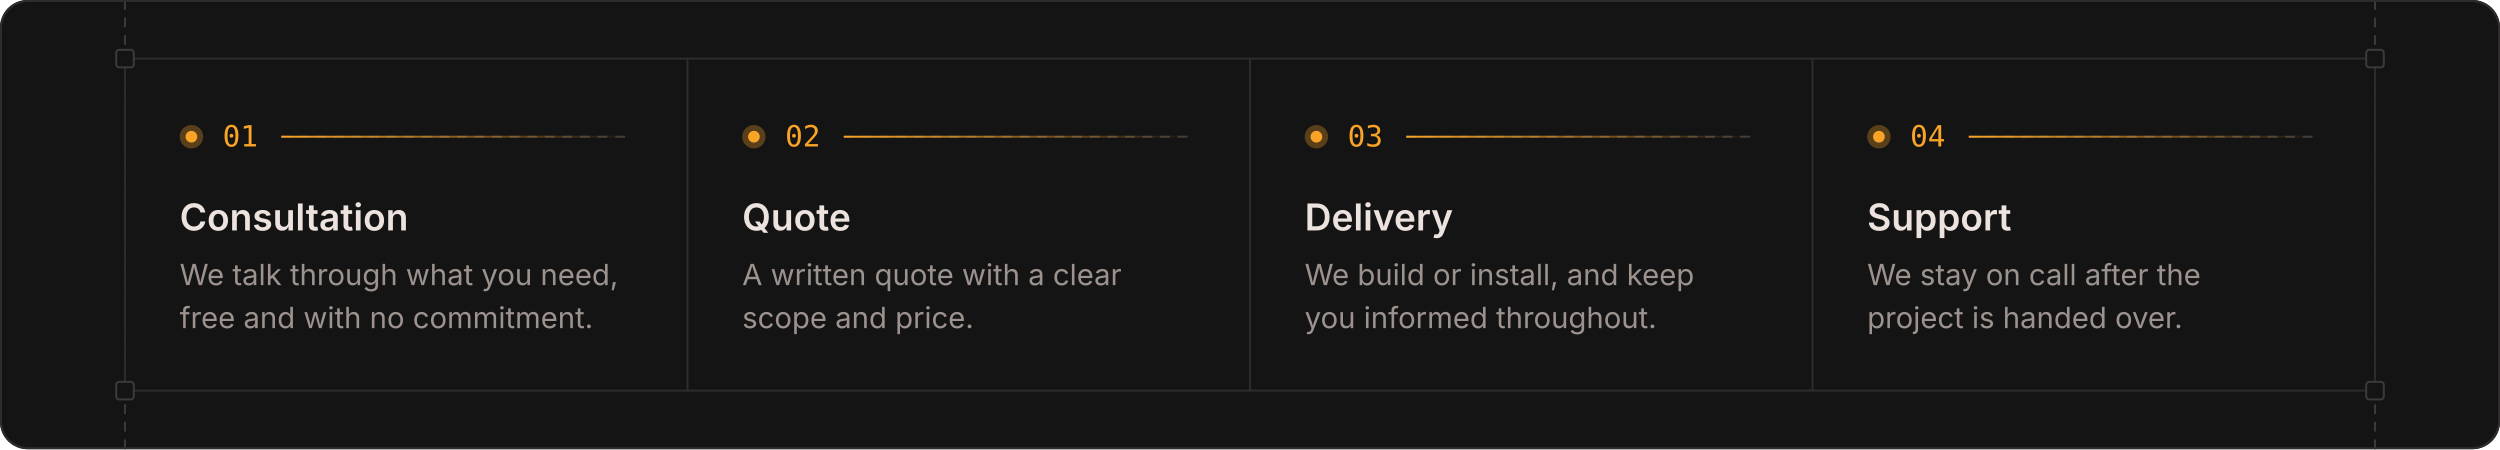
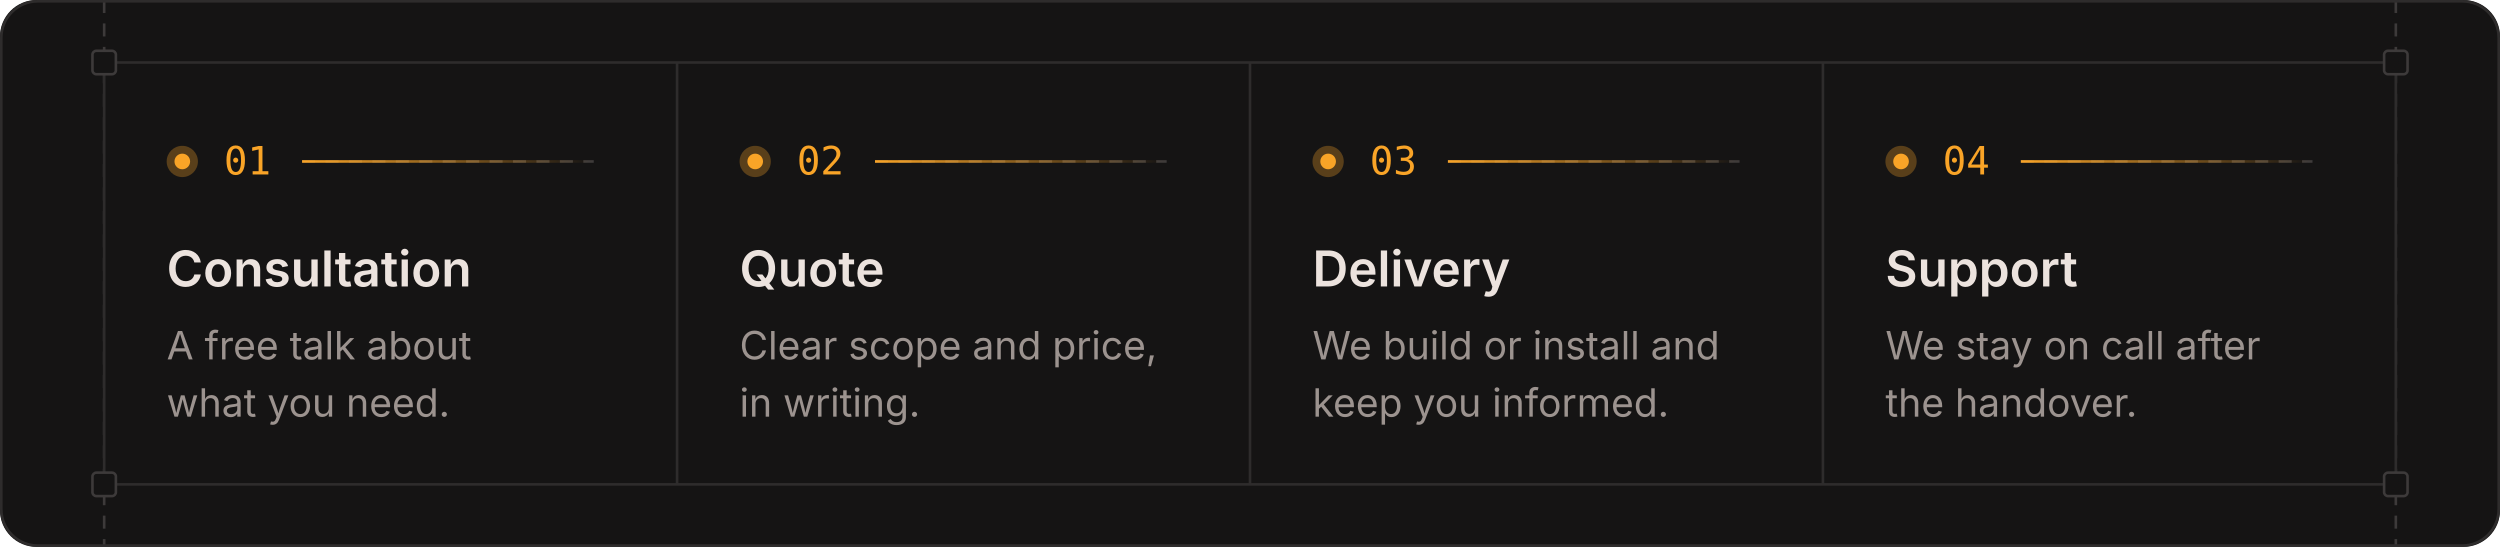
- <svg xmlns="http://www.w3.org/2000/svg" width="1280" height="230" viewBox="0 0 1280 230" font-family="'Inter Tight', Inter, -apple-system, 'Segoe UI', Helvetica, Arial, sans-serif" role="img" aria-labelledby="t">
+ <svg xmlns="http://www.w3.org/2000/svg" width="960" height="210" viewBox="0 0 960 210" font-family="'Inter Tight', Inter, -apple-system, 'Segoe UI', Helvetica, Arial, sans-serif" role="img" aria-labelledby="t">
  <style>
    .scan { animation: scan 6s cubic-bezier(.16,1,.3,1) infinite; }
    @keyframes scan { 0% { transform: translateX(-420px); } 45%, 100% { transform: translateX(1700px); } }
    .ping { animation: ping 6s ease infinite; }
    .ping-late { animation-delay: 1.6s; }
    @keyframes ping { 0%, 40%, 100% { stroke: #3d3a3a; } 12% { stroke: #f9a427; } }
    .pulse { transform-box: fill-box; transform-origin: center; animation: pulse 2.4s ease-out infinite; }
    @keyframes pulse { 0% { transform: scale(1); opacity: .55; } 70%, 100% { transform: scale(2.6); opacity: 0; } }
    @media (prefers-reduced-motion: reduce) { .scan, .ping, .pulse { animation: none; } .scan { display: none; } }
  </style>
  <defs>
    <pattern id="p-dots" width="16" height="16" patternUnits="userSpaceOnUse">
      <circle cx="8" cy="8" r="1.1" fill="rgba(255,255,255,0.16)" />
    </pattern>
    <radialGradient id="p-fade" cx="0.5" cy="0.5" r="0.6">
      <stop offset="0.1" stop-color="#fff" />
      <stop offset="0.75" stop-color="#fff" stop-opacity="0" />
    </radialGradient>
    <mask id="p-mask">
      <rect width="100%" height="100%" fill="url(#p-fade)" />
    </mask>
    <radialGradient id="p-glow">
      <stop offset="0" stop-color="#f9a427" />
      <stop offset="1" stop-color="#f9a427" stop-opacity="0" />
    </radialGradient>
    <linearGradient id="p-scan" x1="0" x2="1">
      <stop offset="0" stop-color="#f9a427" stop-opacity="0" />
      <stop offset="0.6" stop-color="#f9a427" />
      <stop offset="1" stop-color="#f9a427" stop-opacity="0" />
    </linearGradient>
  </defs>
  <defs>
-     <linearGradient id="p-fill" gradientUnits="userSpaceOnUse" x1="52" y1="0" x2="232" y2="0">
+     <linearGradient id="p-fill" gradientUnits="userSpaceOnUse" x1="52" y1="0" x2="164" y2="0">
      <stop offset="0" stop-color="#f9a427" />
      <stop offset="1" stop-color="#f9a427" stop-opacity="0" />
    </linearGradient>
  </defs>
-   <rect width="1280" height="230" rx="14" fill="#151414" />
+   <rect width="960" height="210" rx="14" fill="#151414" />
  <g stroke="#3d3a3a" stroke-dasharray="5 4">
-     <line x1="64" y1="0" x2="64" y2="230" />
-     <line x1="1216" y1="0" x2="1216" y2="230" />
+     <line x1="40" y1="0" x2="40" y2="210" />
+     <line x1="920" y1="0" x2="920" y2="210" />
  </g>
-   <rect x="64" y="30" width="1152" height="170" fill="#151414" stroke="#2e2c2c" />
-   <g transform="translate(92 70)">
+   <rect x="40" y="24" width="880" height="162" fill="#151414" stroke="#2e2c2c" />
+   <g transform="translate(64 62)">
    <circle class="pulse" cx="6" cy="0" r="6" fill="#f9a427" opacity=".3" style="animation-delay:0s" />
    <circle cx="6" cy="0" r="3" fill="#f9a427" />
    <text x="22" y="5" font-family="ui-monospace, SFMono-Regular, 'SF Mono', Menlo, Consolas, monospace" font-size="15" fill="#f9a427">01</text>
-     <line x1="52" y1="0" x2="232" y2="0" stroke="#3d3a3a" stroke-dasharray="5 4" />
-     <line x1="52" y1="0" x2="232" y2="0" stroke="url(#p-fill)" />
+     <line x1="52" y1="0" x2="164" y2="0" stroke="#3d3a3a" stroke-dasharray="5 4" />
+     <line x1="52" y1="0" x2="164" y2="0" stroke="url(#p-fill)" />
    <text y="48" font-size="19" font-weight="600" fill="#ece3de">Consultation</text>
-     <text y="76" font-size="15" fill="#9c938f">We talk through what you need,</text>
-     <text y="98" font-size="15" fill="#9c938f">free and with no commitment.</text>
+     <text y="76" font-size="15" fill="#9c938f">A free talk about</text>
+     <text y="98" font-size="15" fill="#9c938f">what you need.</text>
  </g>
-   <g transform="translate(380 70)">
+   <g transform="translate(284 62)">
    <circle class="pulse" cx="6" cy="0" r="6" fill="#f9a427" opacity=".3" style="animation-delay:0.4s" />
    <circle cx="6" cy="0" r="3" fill="#f9a427" />
    <text x="22" y="5" font-family="ui-monospace, SFMono-Regular, 'SF Mono', Menlo, Consolas, monospace" font-size="15" fill="#f9a427">02</text>
-     <line x1="52" y1="0" x2="232" y2="0" stroke="#3d3a3a" stroke-dasharray="5 4" />
-     <line x1="52" y1="0" x2="232" y2="0" stroke="url(#p-fill)" />
+     <line x1="52" y1="0" x2="164" y2="0" stroke="#3d3a3a" stroke-dasharray="5 4" />
+     <line x1="52" y1="0" x2="164" y2="0" stroke="url(#p-fill)" />
    <text y="48" font-size="19" font-weight="600" fill="#ece3de">Quote</text>
-     <text y="76" font-size="15" fill="#9c938f">A written quote with a clear</text>
-     <text y="98" font-size="15" fill="#9c938f">scope and price.</text>
+     <text y="76" font-size="15" fill="#9c938f">Clear scope and price,</text>
+     <text y="98" font-size="15" fill="#9c938f">in writing.</text>
  </g>
-   <line x1="352" y1="30" x2="352" y2="200" stroke="#2e2c2c" />
-   <g transform="translate(668 70)">
+   <line x1="260" y1="24" x2="260" y2="186" stroke="#2e2c2c" />
+   <g transform="translate(504 62)">
    <circle class="pulse" cx="6" cy="0" r="6" fill="#f9a427" opacity=".3" style="animation-delay:0.8s" />
    <circle cx="6" cy="0" r="3" fill="#f9a427" />
    <text x="22" y="5" font-family="ui-monospace, SFMono-Regular, 'SF Mono', Menlo, Consolas, monospace" font-size="15" fill="#f9a427">03</text>
-     <line x1="52" y1="0" x2="232" y2="0" stroke="#3d3a3a" stroke-dasharray="5 4" />
-     <line x1="52" y1="0" x2="232" y2="0" stroke="url(#p-fill)" />
+     <line x1="52" y1="0" x2="164" y2="0" stroke="#3d3a3a" stroke-dasharray="5 4" />
+     <line x1="52" y1="0" x2="164" y2="0" stroke="url(#p-fill)" />
    <text y="48" font-size="19" font-weight="600" fill="#ece3de">Delivery</text>
-     <text y="76" font-size="15" fill="#9c938f">We build or install, and keep</text>
-     <text y="98" font-size="15" fill="#9c938f">you informed throughout.</text>
+     <text y="76" font-size="15" fill="#9c938f">We build or install and</text>
+     <text y="98" font-size="15" fill="#9c938f">keep you informed.</text>
  </g>
-   <line x1="640" y1="30" x2="640" y2="200" stroke="#2e2c2c" />
-   <g transform="translate(956 70)">
+   <line x1="480" y1="24" x2="480" y2="186" stroke="#2e2c2c" />
+   <g transform="translate(724 62)">
    <circle class="pulse" cx="6" cy="0" r="6" fill="#f9a427" opacity=".3" style="animation-delay:1.2s" />
    <circle cx="6" cy="0" r="3" fill="#f9a427" />
    <text x="22" y="5" font-family="ui-monospace, SFMono-Regular, 'SF Mono', Menlo, Consolas, monospace" font-size="15" fill="#f9a427">04</text>
-     <line x1="52" y1="0" x2="232" y2="0" stroke="#3d3a3a" stroke-dasharray="5 4" />
-     <line x1="52" y1="0" x2="232" y2="0" stroke="url(#p-fill)" />
+     <line x1="52" y1="0" x2="164" y2="0" stroke="#3d3a3a" stroke-dasharray="5 4" />
+     <line x1="52" y1="0" x2="164" y2="0" stroke="url(#p-fill)" />
    <text y="48" font-size="19" font-weight="600" fill="#ece3de">Support</text>
-     <text y="76" font-size="15" fill="#9c938f">We stay on call after the</text>
-     <text y="98" font-size="15" fill="#9c938f">project is handed over.</text>
+     <text y="76" font-size="15" fill="#9c938f">We stay on call after</text>
+     <text y="98" font-size="15" fill="#9c938f">the handover.</text>
  </g>
-   <line x1="928" y1="30" x2="928" y2="200" stroke="#2e2c2c" />
-   <rect class="" x="59.5" y="25.5" width="9" height="9" rx="1.5" fill="#151414" stroke="#3d3a3a" />
-   <rect class="" x="1211.5" y="25.5" width="9" height="9" rx="1.5" fill="#151414" stroke="#3d3a3a" />
-   <rect class="" x="59.5" y="195.5" width="9" height="9" rx="1.5" fill="#151414" stroke="#3d3a3a" />
-   <rect class="" x="1211.5" y="195.5" width="9" height="9" rx="1.5" fill="#151414" stroke="#3d3a3a" />
-   <rect x="0.5" y="0.5" width="1279" height="229" rx="14" fill="none" stroke="#2e2c2c" />
+   <line x1="700" y1="24" x2="700" y2="186" stroke="#2e2c2c" />
+   <rect class="" x="35.5" y="19.5" width="9" height="9" rx="1.5" fill="#151414" stroke="#3d3a3a" />
+   <rect class="" x="915.5" y="19.5" width="9" height="9" rx="1.5" fill="#151414" stroke="#3d3a3a" />
+   <rect class="" x="35.5" y="181.5" width="9" height="9" rx="1.5" fill="#151414" stroke="#3d3a3a" />
+   <rect class="" x="915.5" y="181.5" width="9" height="9" rx="1.5" fill="#151414" stroke="#3d3a3a" />
+   <rect x="0.5" y="0.5" width="959" height="209" rx="14" fill="none" stroke="#2e2c2c" />
</svg>
